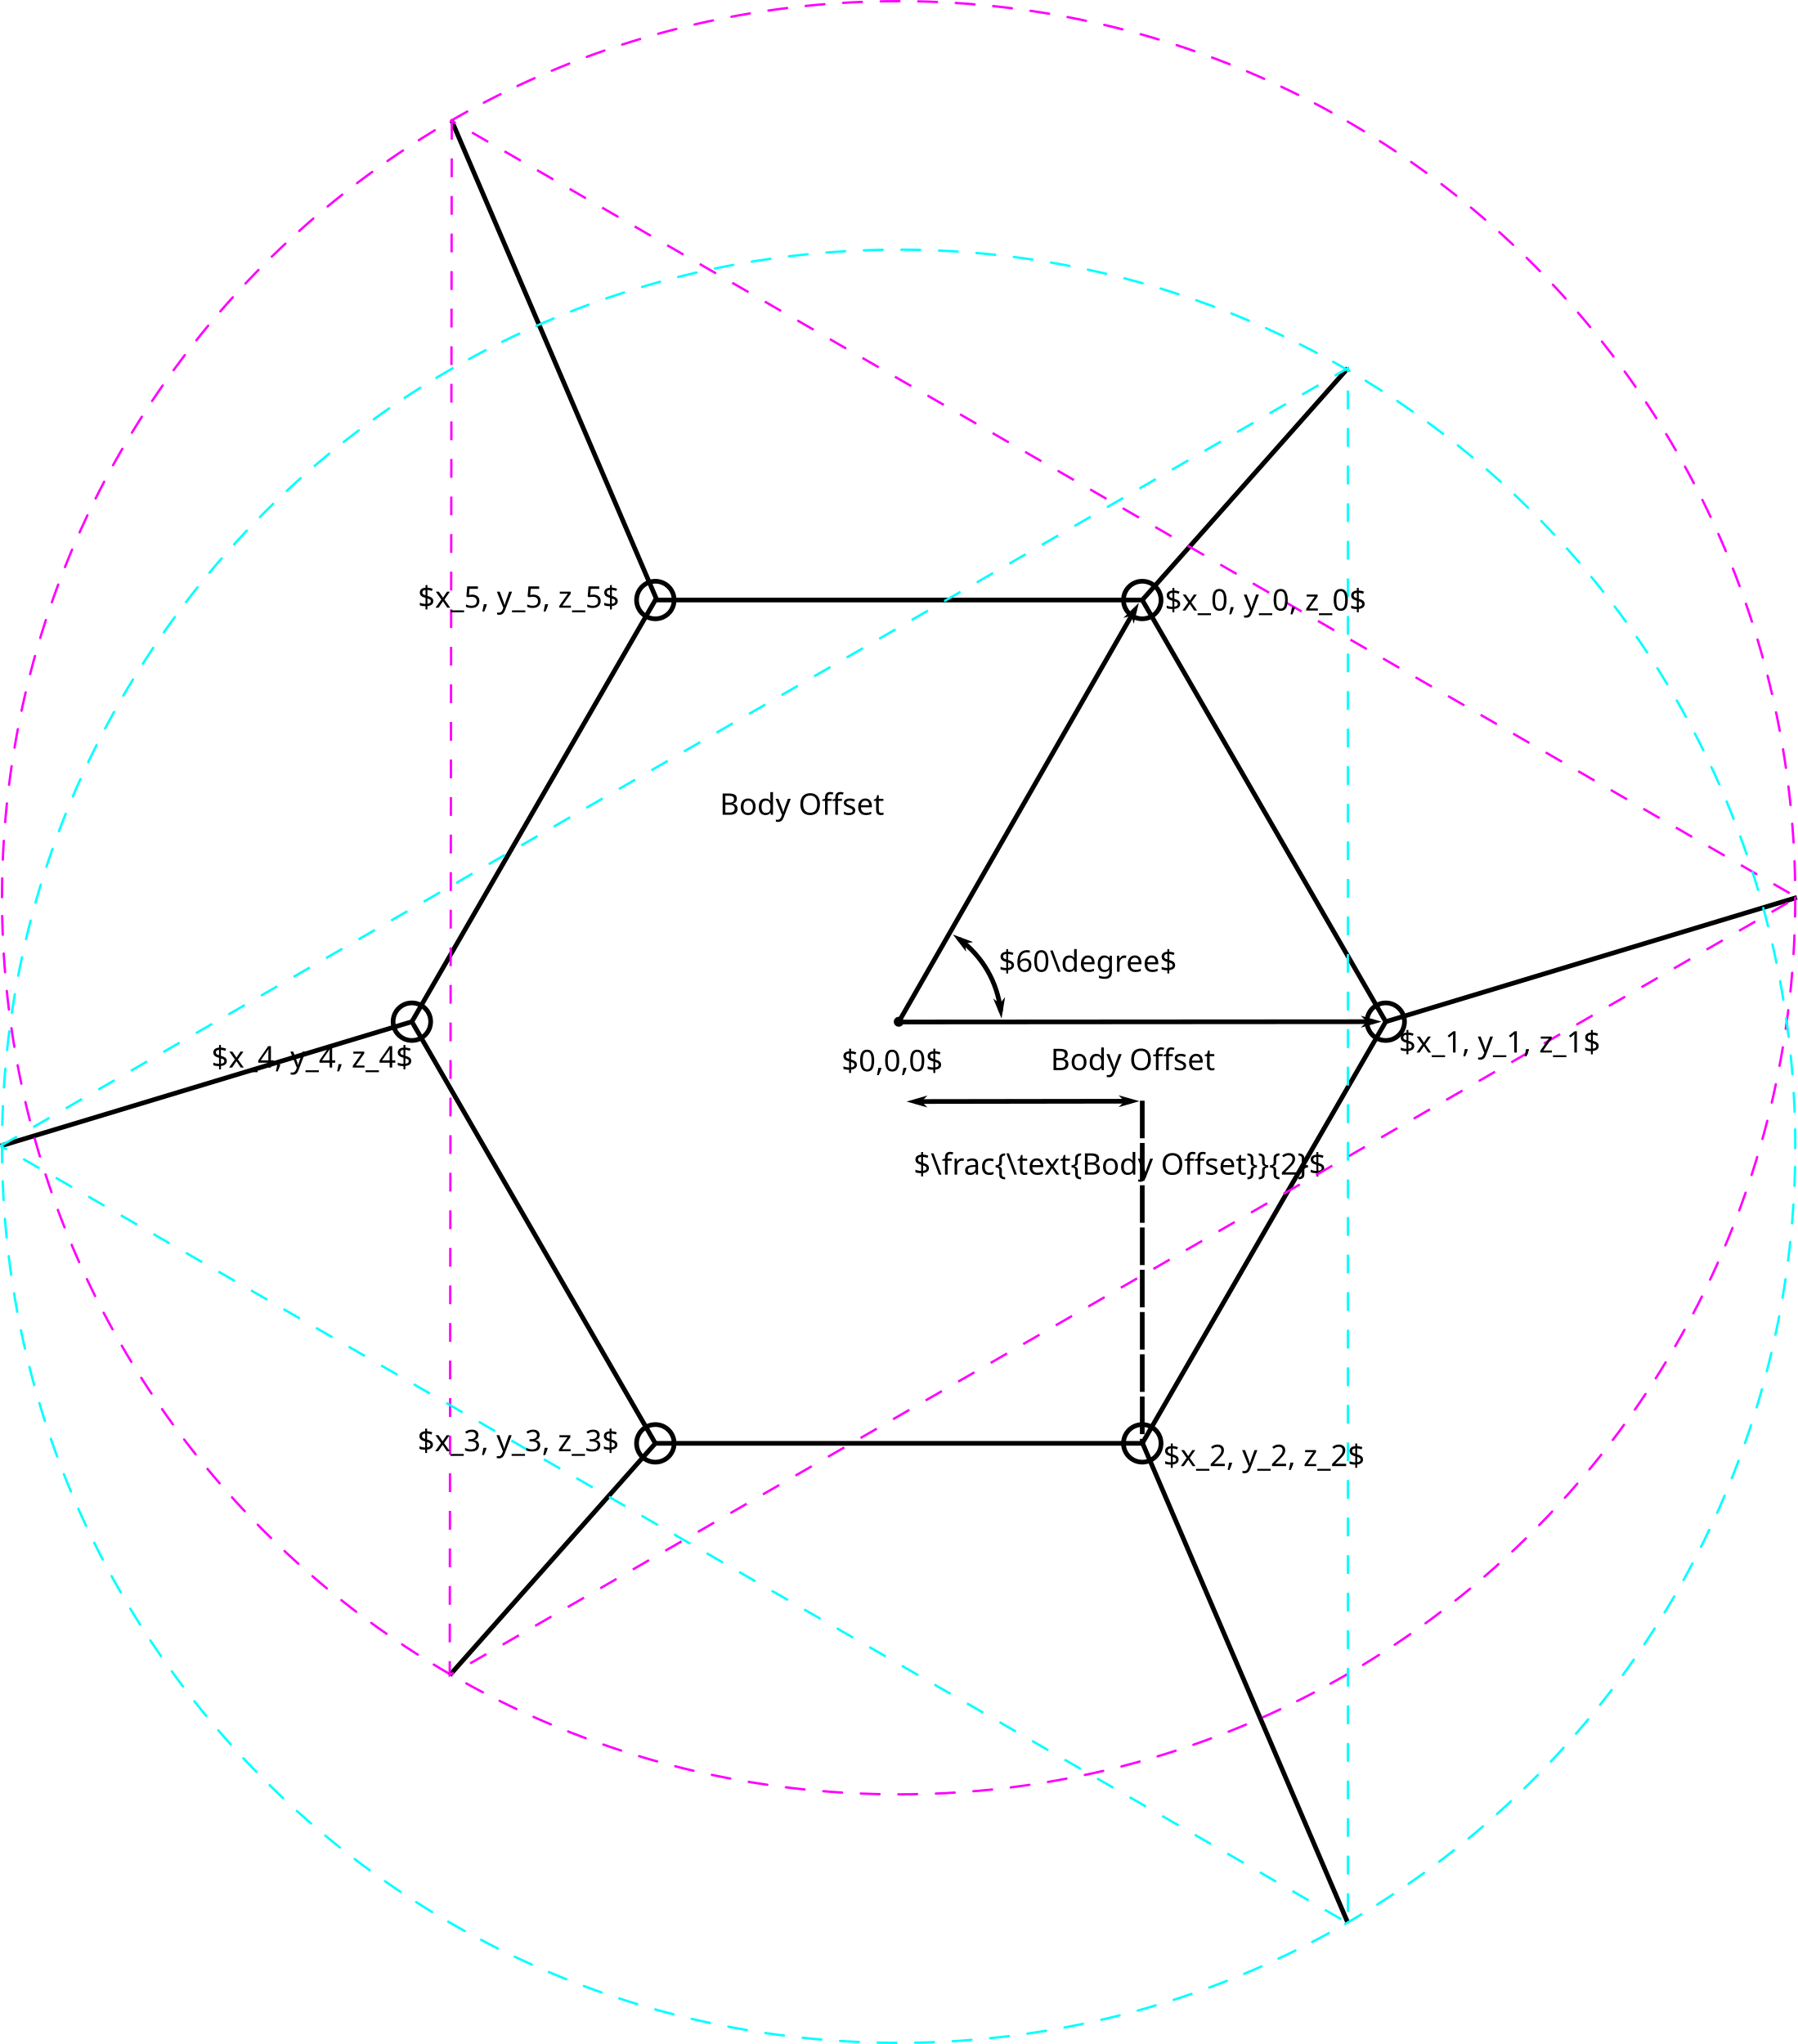
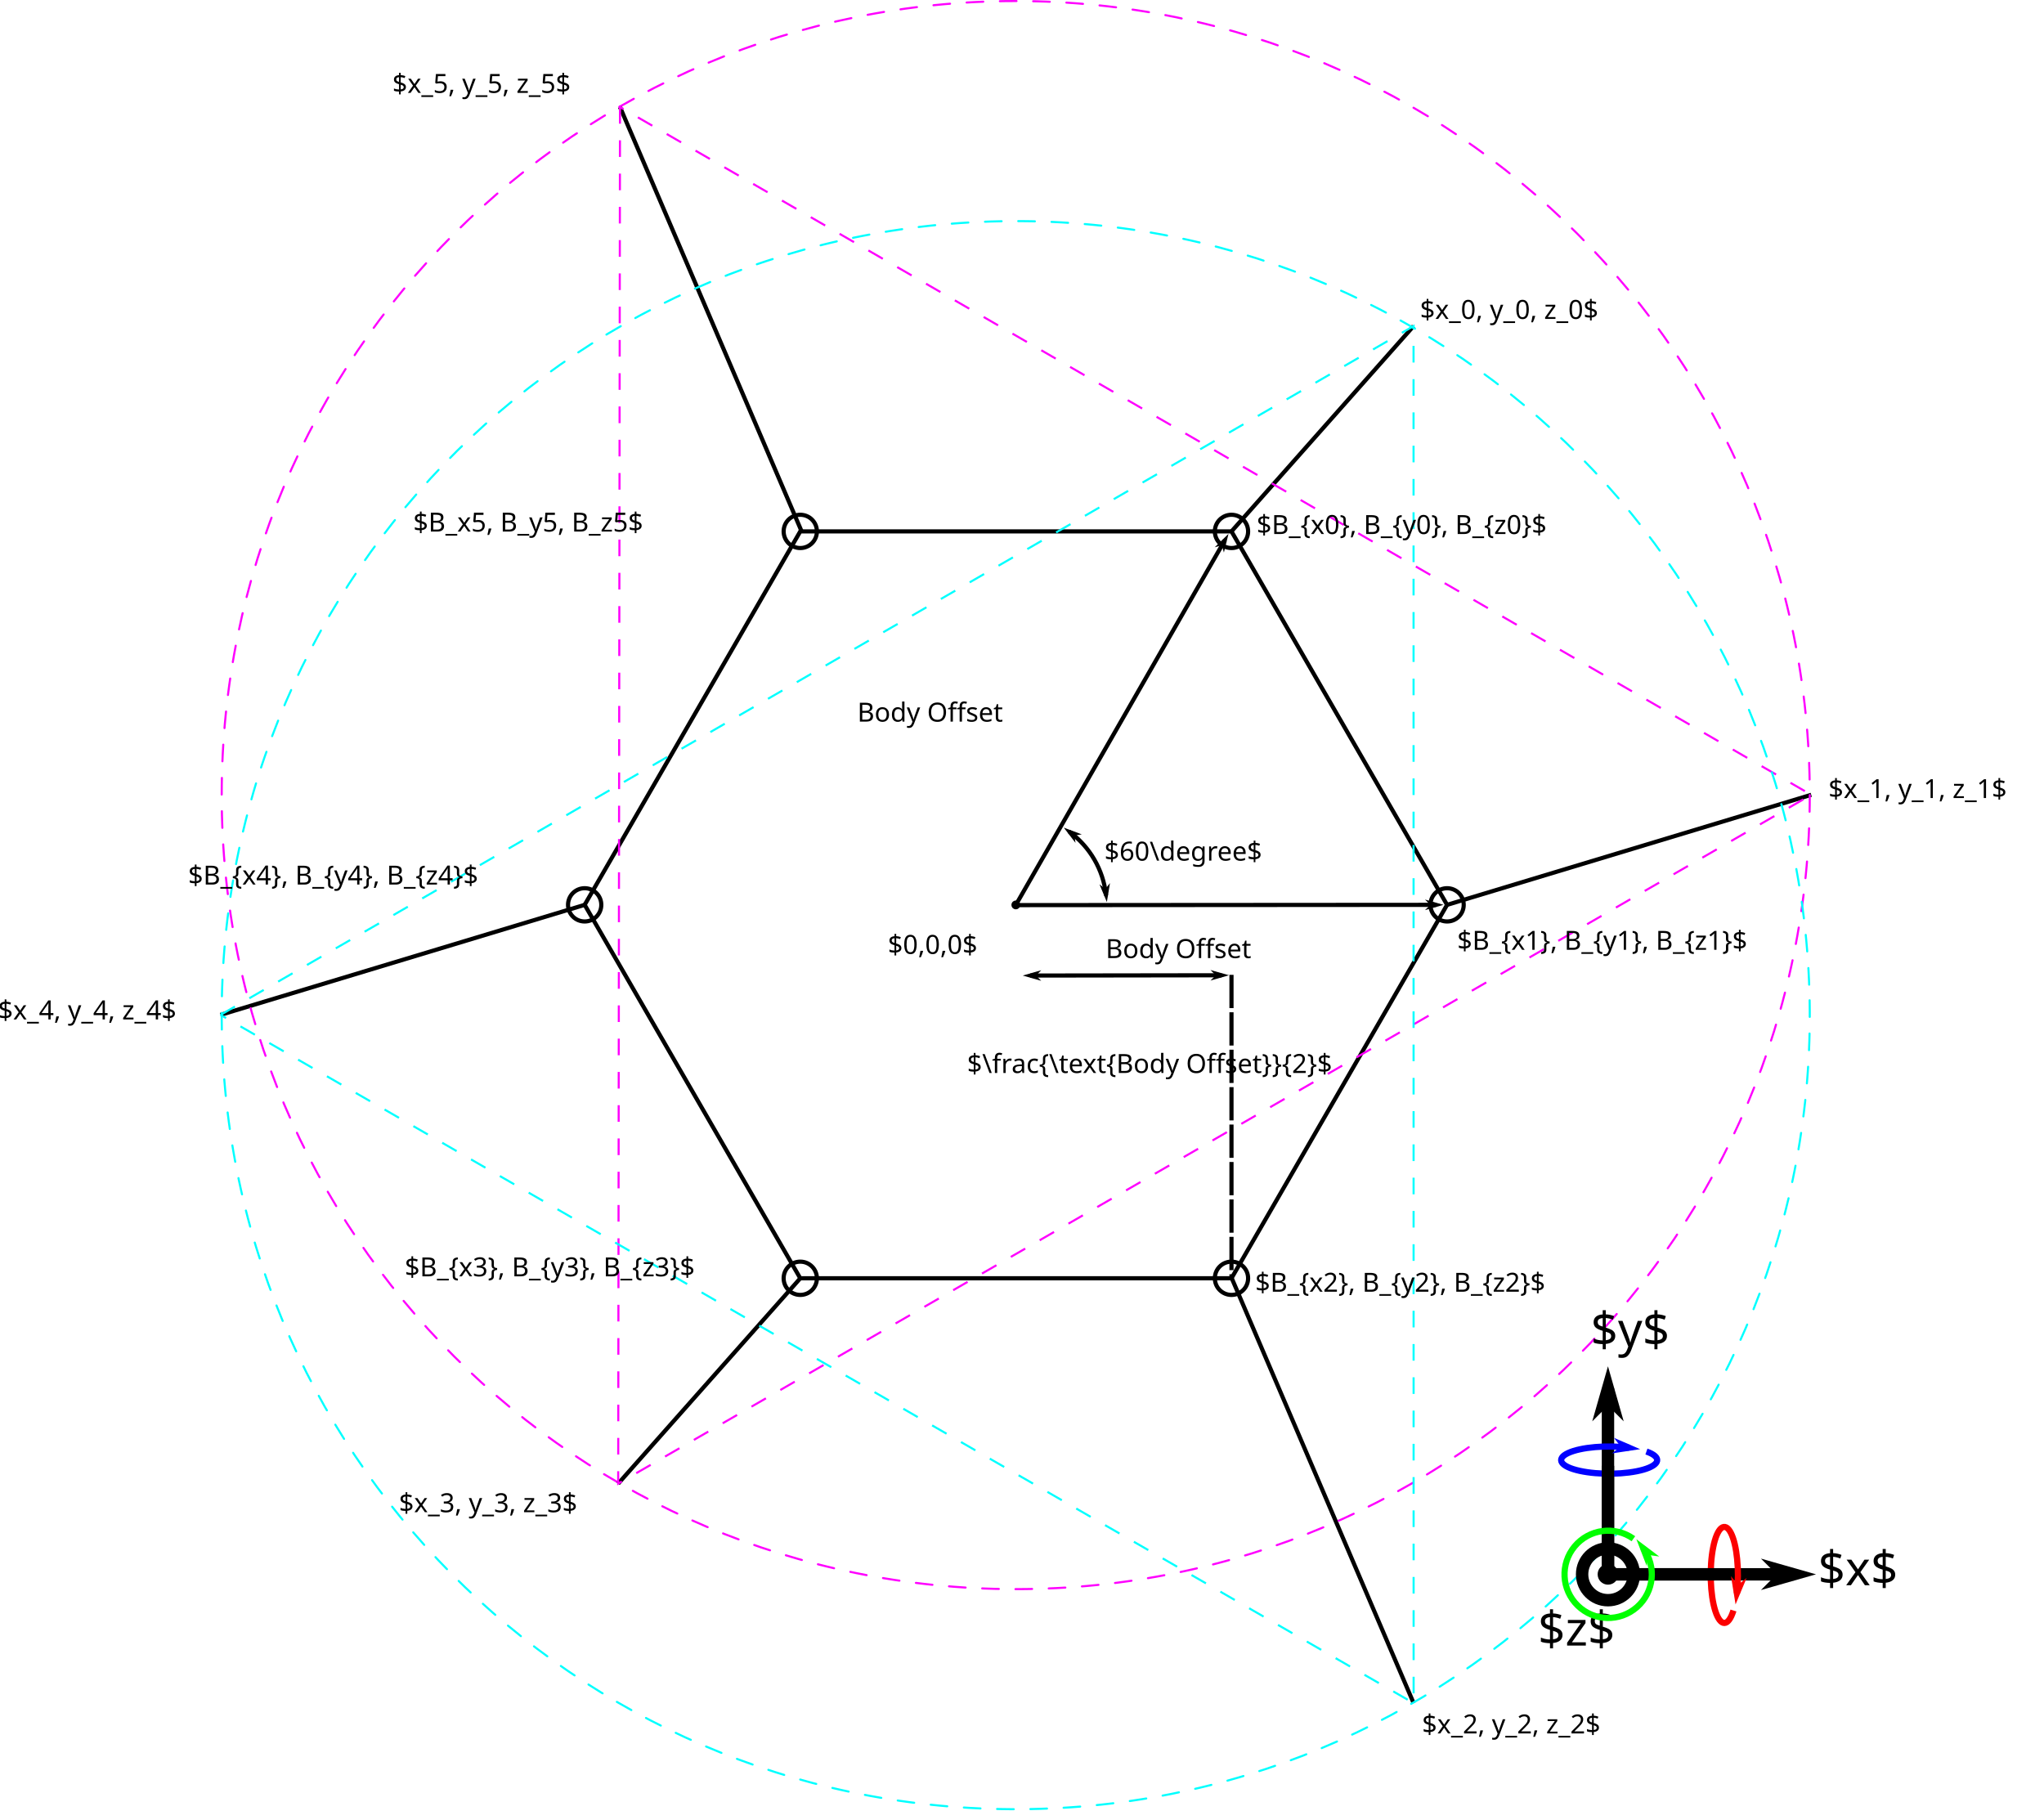
- <svg xmlns="http://www.w3.org/2000/svg" width="382.772mm" height="435.261mm" viewBox="0 0 382.772 435.261" version="1.1" id="svg8">
+ <svg xmlns="http://www.w3.org/2000/svg" width="491.473mm" height="435.263mm" viewBox="0 0 491.473 435.263" version="1.1" id="svg8">
  <defs id="defs2">
    <marker style="overflow:visible" id="marker1397" refX="0" refY="0" orient="auto">
      <path transform="matrix(0.2,0,0,0.2,1.2,0)" style="fill:#000000;fill-opacity:1;fill-rule:evenodd;stroke:#000000;stroke-width:1pt;stroke-opacity:1" d="M 0,0 5,-5 -12.5,0 5,5 Z" id="path1395" />
    </marker>
    <marker style="overflow:visible" id="marker1329" refX="0" refY="0" orient="auto">
      <path transform="matrix(-0.2,0,0,-0.2,-1.2,0)" style="fill:#000000;fill-opacity:1;fill-rule:evenodd;stroke:#000000;stroke-width:1pt;stroke-opacity:1" d="M 0,0 5,-5 -12.5,0 5,5 Z" id="path1327" />
    </marker>
    <marker style="overflow:visible" id="marker1243" refX="0" refY="0" orient="auto">
      <path transform="matrix(-0.2,0,0,-0.2,-1.2,0)" style="fill:#000000;fill-opacity:1;fill-rule:evenodd;stroke:#000000;stroke-width:1pt;stroke-opacity:1" d="M 0,0 5,-5 -12.5,0 5,5 Z" id="path1241" />
    </marker>
    <marker style="overflow:visible" id="Arrow1Sstart" refX="0" refY="0" orient="auto">
      <path transform="matrix(0.2,0,0,0.2,1.2,0)" style="fill:#000000;fill-opacity:1;fill-rule:evenodd;stroke:#000000;stroke-width:1pt;stroke-opacity:1" d="M 0,0 5,-5 -12.5,0 5,5 Z" id="path865" />
    </marker>
    <marker style="overflow:visible" id="marker1159" refX="0" refY="0" orient="auto">
      <path transform="matrix(-0.2,0,0,-0.2,-1.2,0)" style="fill:#000000;fill-opacity:1;fill-rule:evenodd;stroke:#000000;stroke-width:1pt;stroke-opacity:1" d="M 0,0 5,-5 -12.5,0 5,5 Z" id="path1157" />
    </marker>
    <marker style="overflow:visible" id="Arrow1Send" refX="0" refY="0" orient="auto">
      <path transform="matrix(-0.2,0,0,-0.2,-1.2,0)" style="fill:#000000;fill-opacity:1;fill-rule:evenodd;stroke:#000000;stroke-width:1pt;stroke-opacity:1" d="M 0,0 5,-5 -12.5,0 5,5 Z" id="path868" />
    </marker>
+     <marker orient="auto" refY="0" refX="0" id="marker6788" style="overflow:visible">
+       <path id="path6786" d="M 0,0 5,-5 -12.5,0 5,5 Z" style="fill:#01ff00;fill-opacity:1;fill-rule:evenodd;stroke:#01ff00;stroke-width:1pt;stroke-opacity:1" transform="matrix(0.2,0,0,0.2,1.2,0)" />
+     </marker>
+     <marker orient="auto" refY="0" refX="0" id="marker5784" style="overflow:visible">
+       <path id="path5782" d="M 0,0 5,-5 -12.5,0 5,5 Z" style="fill:#0100ff;fill-opacity:1;fill-rule:evenodd;stroke:#0100ff;stroke-width:1pt;stroke-opacity:1" transform="matrix(-0.2,0,0,-0.2,-1.2,0)" />
+     </marker>
+     <marker orient="auto" refY="0" refX="0" id="marker5298" style="overflow:visible">
+       <path id="path5296" d="M 0,0 5,-5 -12.5,0 5,5 Z" style="fill:#fc0000;fill-opacity:1;fill-rule:evenodd;stroke:#fc0000;stroke-width:1pt;stroke-opacity:1" transform="matrix(-0.2,0,0,-0.2,-1.2,0)" />
+     </marker>
+     <marker style="overflow:visible" id="marker3233" refX="0" refY="0" orient="auto">
+       <path transform="matrix(0.2,0,0,0.2,1.2,0)" style="fill:#000000;fill-opacity:1;fill-rule:evenodd;stroke:#000000;stroke-width:1pt;stroke-opacity:1" d="M 0,0 5,-5 -12.5,0 5,5 Z" id="path3231" />
+     </marker>
+     <marker orient="auto" refY="0" refX="0" id="marker2083" style="overflow:visible">
+       <path id="path2081" d="M 0,0 5,-5 -12.5,0 5,5 Z" style="fill:#000000;fill-opacity:1;fill-rule:evenodd;stroke:#000000;stroke-width:1pt;stroke-opacity:1" transform="matrix(0.2,0,0,0.2,1.2,0)" />
+     </marker>
  </defs>
-   <g id="layer1" transform="translate(84.47804,66.55664)" style="display:inline">
+   <g id="layer1" transform="translate(137.3562,66.55696)" style="display:inline">
    <g id="g849">
      <path style="fill:none;fill-opacity:1;stroke:#000000;stroke-width:1;stroke-linecap:round;stroke-miterlimit:4;stroke-dasharray:none;stroke-opacity:1" id="path835" d="M 158.749,240.799 55.067,240.799 3.225,151.007 55.067,61.216 l 103.683,5e-6 51.841,89.792 z" />
      <circle style="fill:none;fill-opacity:1;stroke:#000000;stroke-width:1;stroke-linecap:round;stroke-miterlimit:4;stroke-dasharray:none;stroke-opacity:1" id="path845" cx="106.896" cy="151.025" r="0.567" />
    </g>
    <path style="fill:none;stroke:#000000;stroke-width:1;stroke-linecap:butt;stroke-linejoin:miter;stroke-miterlimit:4;stroke-dasharray:none;stroke-opacity:1;marker-end:url(#Arrow1Send)" d="m 106.874,151.074 101.07,-0.067" id="path851" />
    <path style="fill:none;stroke:#000000;stroke-width:1;stroke-linecap:butt;stroke-linejoin:miter;stroke-miterlimit:4;stroke-dasharray:8, 1;stroke-dashoffset:0;stroke-opacity:1" d="m 158.749,167.837 -1e-5,72.962" id="path1147" />
    <path style="fill:none;stroke:#000000;stroke-width:1;stroke-linecap:butt;stroke-linejoin:miter;stroke-miterlimit:4;stroke-dasharray:none;stroke-opacity:1;marker-end:url(#marker1159)" d="M 106.874,151.074 157.145,63.354" id="path1155" />
    <path style="fill:none;fill-opacity:1;stroke:#000000;stroke-width:1;stroke-linecap:round;stroke-miterlimit:4;stroke-dasharray:none;stroke-dashoffset:0;stroke-opacity:1;marker-start:url(#Arrow1Sstart);marker-end:url(#marker1243)" id="path1195" d="m 119.862,133.504 a 21.849,21.849 0 0 1 8.716,15.059" />
    <text xml:space="preserve" style="font-size:6.35px;line-height:1.25;font-family:sans-serif;stroke-width:0.265" x="128.181" y="140.371" id="text1313">
      <tspan id="tspan1311" x="128.181" y="140.371" style="stroke-width:0.265">$60\degree$</tspan>
    </text>
-     <text xml:space="preserve" style="font-size:6.35px;line-height:1.25;font-family:sans-serif;stroke-width:0.265" x="139.246" y="161.32" id="text1317">
-       <tspan id="tspan1315" x="139.246" y="161.32" style="stroke-width:0.265">Body Offset</tspan>
+     <text xml:space="preserve" style="font-size:6.35px;line-height:1.25;font-family:sans-serif;stroke-width:0.265" x="128.498" y="163.801" id="text1317">
+       <tspan id="tspan1315" x="128.498" y="163.801" style="stroke-width:0.265">Body Offset</tspan>
    </text>
    <path style="fill:none;stroke:#000000;stroke-width:1;stroke-linecap:butt;stroke-linejoin:miter;stroke-miterlimit:4;stroke-dasharray:none;stroke-opacity:1;marker-start:url(#marker1397);marker-end:url(#marker1329)" d="m 110.349,168.008 46.013,-0.067" id="path1325" />
-     <text xml:space="preserve" style="font-size:6.35px;line-height:1.25;font-family:sans-serif;stroke-width:0.265" x="110.063" y="183.576" id="text1473">
-       <tspan id="tspan1471" x="110.063" y="183.576" style="stroke-width:0.265">$\frac{\text{Body Offset}}{2}$</tspan>
+     <text xml:space="preserve" style="font-size:6.35px;line-height:1.25;font-family:sans-serif;stroke-width:0.265" x="95.181" y="191.43" id="text1473">
+       <tspan id="tspan1471" x="95.181" y="191.43" style="stroke-width:0.265">$\frac{\text{Body Offset}}{2}$</tspan>
    </text>
    <text xml:space="preserve" style="font-size:6.35px;line-height:1.25;font-family:sans-serif;stroke-width:0.265" x="68.79" y="106.947" id="text1483">
      <tspan id="tspan1481" x="68.79" y="106.947" style="stroke-width:0.265">Body Offset</tspan>
    </text>
    <circle style="fill:none;fill-opacity:1;stroke:#000000;stroke-width:1;stroke-linecap:round;stroke-miterlimit:4;stroke-dasharray:none;stroke-dashoffset:0;stroke-opacity:1" id="path1485" cx="210.59" cy="151.007" r="4" />
    <circle style="fill:none;fill-opacity:1;stroke:#000000;stroke-width:1;stroke-linecap:round;stroke-miterlimit:4;stroke-dasharray:none;stroke-dashoffset:0;stroke-opacity:1" id="path1487" cx="158.749" cy="61.216" r="4" />
    <circle style="fill:none;fill-opacity:1;stroke:#000000;stroke-width:1;stroke-linecap:round;stroke-miterlimit:4;stroke-dasharray:none;stroke-dashoffset:0;stroke-opacity:1" id="path1489" cx="158.749" cy="240.799" r="4" />
    <circle style="fill:none;fill-opacity:1;stroke:#000000;stroke-width:1;stroke-linecap:round;stroke-miterlimit:4;stroke-dasharray:none;stroke-dashoffset:0;stroke-opacity:1" id="path1491" cx="55.067" cy="240.799" r="4" />
    <circle style="fill:none;fill-opacity:1;stroke:#000000;stroke-width:1;stroke-linecap:round;stroke-miterlimit:4;stroke-dasharray:none;stroke-dashoffset:0;stroke-opacity:1" id="path1493" cx="3.225" cy="151.007" r="4" />
    <circle style="fill:none;fill-opacity:1;stroke:#000000;stroke-width:1;stroke-linecap:round;stroke-miterlimit:4;stroke-dasharray:none;stroke-dashoffset:0;stroke-opacity:1" id="path1495" cx="55.067" cy="61.216" r="4" />
    <path style="fill:none;stroke:#000000;stroke-width:1;stroke-linecap:butt;stroke-linejoin:miter;stroke-miterlimit:4;stroke-dasharray:none;stroke-opacity:1" d="m 210.59,151.007 87.559,-26.458" id="path1521" />
    <path style="fill:none;stroke:#000000;stroke-width:1;stroke-linecap:butt;stroke-linejoin:miter;stroke-miterlimit:4;stroke-dasharray:none;stroke-opacity:1" d="M 3.225,151.007 -84.333,177.466" id="path1523" />
    <path style="fill:none;stroke:#000000;stroke-width:1;stroke-linecap:butt;stroke-linejoin:miter;stroke-miterlimit:4;stroke-dasharray:none;stroke-opacity:1" d="M 55.5,61.466 11.72,-40.821" id="path1525" />
    <path style="fill:none;stroke:#000000;stroke-width:1;stroke-linecap:butt;stroke-linejoin:miter;stroke-miterlimit:4;stroke-dasharray:none;stroke-opacity:1" d="M 158.766,240.67 202.545,342.956" id="path1531" />
    <path style="fill:none;stroke:#000000;stroke-width:1;stroke-linecap:butt;stroke-linejoin:miter;stroke-miterlimit:4;stroke-dasharray:none;stroke-opacity:1" d="M 158.749,61.216 202.528,11.846" id="path1533" />
    <circle style="fill:none;fill-opacity:1;stroke:#ff00ff;stroke-width:0.5;stroke-linecap:round;stroke-miterlimit:4;stroke-dasharray:4, 4;stroke-dashoffset:0;stroke-opacity:1" id="path1537" cx="106.874" cy="124.616" r="190.923" />
    <path style="fill:none;stroke:#000000;stroke-width:1;stroke-linecap:butt;stroke-linejoin:miter;stroke-miterlimit:4;stroke-dasharray:none;stroke-opacity:1" d="m 55.067,240.799 -43.779,49.37" id="path1541" />
    <path style="fill:none;stroke:#ff00fe;stroke-width:0.5;stroke-linecap:butt;stroke-linejoin:miter;stroke-miterlimit:4;stroke-dasharray:4, 4;stroke-dashoffset:0;stroke-opacity:1" d="M 11.72,-40.821 11.287,290.169 298.149,124.549 Z" id="path1543" />
    <path style="fill:none;stroke:#00ffff;stroke-width:0.5;stroke-linecap:butt;stroke-linejoin:miter;stroke-miterlimit:4;stroke-dasharray:4, 4;stroke-dashoffset:0;stroke-opacity:1" d="M -84.333,177.466 202.528,11.846 202.545,342.956 -84.333,177.466" id="path1545" />
    <circle style="fill:none;fill-opacity:1;stroke:#00ffff;stroke-width:0.5;stroke-linecap:round;stroke-miterlimit:4;stroke-dasharray:4, 4;stroke-dashoffset:0;stroke-opacity:1" id="circle1673" cx="103.523" cy="179.507" r="190.923" transform="rotate(-1.075536)" />
-     <text xml:space="preserve" style="font-size:6.35px;line-height:1.25;font-family:sans-serif;display:inline;stroke-width:0.265" x="163.561" y="63.452" id="text1641-5">
-       <tspan id="tspan1639-2" x="163.561" y="63.452" style="stroke-width:0.265">$x_0, y_0, z_0$</tspan>
+     <text xml:space="preserve" style="font-size:6.35px;line-height:1.25;font-family:sans-serif;display:inline;stroke-width:0.265" x="204.075" y="10.122" id="text1641-5">
+       <tspan id="tspan1639-2" x="204.075" y="10.122" style="stroke-width:0.265">$x_0, y_0, z_0$</tspan>
    </text>
-     <text xml:space="preserve" style="font-size:6.35px;line-height:1.25;font-family:sans-serif;display:inline;stroke-width:0.265" x="213.404" y="157.576" id="text1645-5">
-       <tspan id="tspan1643-2" x="213.404" y="157.576" style="stroke-width:0.265">$x_1, y_1, z_1$</tspan>
+     <text xml:space="preserve" style="font-size:6.35px;line-height:1.25;font-family:sans-serif;display:inline;stroke-width:0.265" x="302.287" y="125.33" id="text1645-5">
+       <tspan id="tspan1643-2" x="302.287" y="125.33" style="stroke-width:0.265">$x_1, y_1, z_1$</tspan>
    </text>
-     <text xml:space="preserve" style="font-size:6.35px;line-height:1.25;font-family:sans-serif;display:inline;stroke-width:0.265" x="163.224" y="245.644" id="text1649-9">
-       <tspan id="tspan1647-2" x="163.224" y="245.644" style="stroke-width:0.265">$x_2, y_2, z_2$</tspan>
+     <text xml:space="preserve" style="font-size:6.35px;line-height:1.25;font-family:sans-serif;display:inline;stroke-width:0.265" x="204.565" y="350.237" id="text1649-9">
+       <tspan id="tspan1647-2" x="204.565" y="350.237" style="stroke-width:0.265">$x_2, y_2, z_2$</tspan>
    </text>
-     <text xml:space="preserve" style="font-size:6.35px;line-height:1.25;font-family:sans-serif;display:inline;stroke-width:0.265" x="4.446" y="242.477" id="text1653-5">
-       <tspan id="tspan1651-8" x="4.446" y="242.477" style="stroke-width:0.265">$x_3, y_3, z_3$</tspan>
+     <text xml:space="preserve" style="font-size:6.35px;line-height:1.25;font-family:sans-serif;display:inline;stroke-width:0.265" x="-41.443" y="297.047" id="text1653-5">
+       <tspan id="tspan1651-8" x="-41.443" y="297.047" style="stroke-width:0.265">$x_3, y_3, z_3$</tspan>
    </text>
-     <text xml:space="preserve" style="font-size:6.35px;line-height:1.25;font-family:sans-serif;display:inline;stroke-width:0.265" x="-39.445" y="160.782" id="text1657-0">
-       <tspan id="tspan1655-0" x="-39.445" y="160.782" style="stroke-width:0.265">$x_4, y_4, z_4$</tspan>
+     <text xml:space="preserve" style="font-size:6.35px;line-height:1.25;font-family:sans-serif;display:inline;stroke-width:0.265" x="-137.837" y="178.559" id="text1657-0">
+       <tspan id="tspan1655-0" x="-137.837" y="178.559" style="stroke-width:0.265">$x_4, y_4, z_4$</tspan>
    </text>
-     <text xml:space="preserve" style="font-size:6.35px;line-height:1.25;font-family:sans-serif;display:inline;stroke-width:0.265" x="4.522" y="62.843" id="text1661-8">
-       <tspan id="tspan1659-4" x="4.522" y="62.843" style="stroke-width:0.265">$x_5, y_5, z_5$</tspan>
+     <text xml:space="preserve" style="font-size:6.35px;line-height:1.25;font-family:sans-serif;display:inline;stroke-width:0.265" x="-43.021" y="-44.231" id="text1661-8">
+       <tspan id="tspan1659-4" x="-43.021" y="-44.231" style="stroke-width:0.265">$x_5, y_5, z_5$</tspan>
    </text>
-     <text xml:space="preserve" style="font-size:6.35px;line-height:1.25;font-family:sans-serif;display:inline;stroke-width:0.265" x="94.722" y="161.56" id="text1671-3">
-       <tspan id="tspan1669-7" x="94.722" y="161.56" style="stroke-width:0.265">$0,0,0$</tspan>
+     <text xml:space="preserve" style="font-size:6.35px;line-height:1.25;font-family:sans-serif;display:inline;stroke-width:0.265" x="76.119" y="162.8" id="text1671-3">
+       <tspan id="tspan1669-7" x="76.119" y="162.8" style="stroke-width:0.265">$0,0,0$</tspan>
+     </text>
+     <path style="display:inline;fill:none;stroke:#000000;stroke-width:2.98;stroke-linecap:butt;stroke-linejoin:miter;stroke-miterlimit:4;stroke-dasharray:none;stroke-opacity:1;marker-start:url(#marker2083)" d="m 249.276,267.278 v 44.703" id="path2027" />
+     <path id="path2139" d="M 293.978,311.981 H 249.276" style="display:inline;fill:none;stroke:#000000;stroke-width:2.98;stroke-linecap:butt;stroke-linejoin:miter;stroke-miterlimit:4;stroke-dasharray:none;stroke-opacity:1;marker-start:url(#marker3233)" />
+     <circle style="display:inline;opacity:1;fill:none;fill-opacity:1;stroke:#000000;stroke-width:2.98;stroke-linejoin:round;stroke-miterlimit:4;stroke-dasharray:none;stroke-dashoffset:0;stroke-opacity:1" id="path3533" cx="249.276" cy="311.981" r="6.22" />
+     <circle style="display:inline;opacity:1;fill:#000000;fill-opacity:1;stroke:none;stroke-width:2.487;stroke-linejoin:round;stroke-miterlimit:4;stroke-dasharray:none;stroke-dashoffset:0;stroke-opacity:1" id="path3538" cx="249.276" cy="311.981" r="2.487" />
+     <text xml:space="preserve" style="font-style:normal;font-weight:normal;font-size:37.848px;line-height:1.25;font-family:sans-serif;letter-spacing:0px;word-spacing:0px;display:inline;fill:#000000;fill-opacity:1;stroke:none;stroke-width:0.789" x="299.772" y="314.61" id="text3542">
+       <tspan id="tspan3540" x="299.772" y="314.61" style="font-size:11.488px;stroke-width:0.789">$x$</tspan>
+     </text>
+     <text xml:space="preserve" style="font-style:normal;font-weight:normal;font-size:37.848px;line-height:1.25;font-family:sans-serif;letter-spacing:0px;word-spacing:0px;display:inline;fill:#000000;fill-opacity:1;stroke:none;stroke-width:0.789" x="245.104" y="257.195" id="text3546">
+       <tspan id="tspan3544" x="245.104" y="257.195" style="font-size:11.488px;stroke-width:0.789">$y$</tspan>
+     </text>
+     <text xml:space="preserve" style="font-style:normal;font-weight:normal;font-size:37.848px;line-height:1.25;font-family:sans-serif;letter-spacing:0px;word-spacing:0px;display:inline;fill:#000000;fill-opacity:1;stroke:none;stroke-width:0.789" x="232.426" y="329.107" id="text3550">
+       <tspan id="tspan3548" x="232.426" y="329.107" style="font-size:11.488px;stroke-width:0.789">$z$</tspan>
+     </text>
+     <path style="display:inline;opacity:1;fill:none;fill-opacity:1;stroke:#fc0000;stroke-width:1.49;stroke-linejoin:round;stroke-miterlimit:4;stroke-dasharray:none;stroke-dashoffset:0;stroke-opacity:1;marker-end:url(#marker5298)" id="path3552" d="m 279.448,320.68 a 3.271,11.546 0 0 1 -4.366,0.1 3.271,11.546 0 0 1 -0.506,-15.306 3.271,11.546 0 0 1 4.255,-3.448 3.271,11.546 0 0 1 1.436,14.552" />
+     <path style="display:inline;fill:none;stroke:#000000;stroke-width:2.98;stroke-linecap:butt;stroke-linejoin:miter;stroke-miterlimit:4;stroke-dasharray:none;stroke-opacity:1" d="M 274.927,311.981 H 249.276" id="path4510" />
+     <path d="m -282.453,258.524 a 3.271,11.546 0 0 1 -4.349,-0.705 3.271,11.546 0 0 1 -0.298,-15.332 3.271,11.546 0 0 1 4.281,-2.797 3.271,11.546 0 0 1 1.276,14.693" id="path4600" style="display:inline;opacity:1;fill:none;fill-opacity:1;stroke:#0100ff;stroke-width:1.49;stroke-linejoin:round;stroke-miterlimit:4;stroke-dasharray:none;stroke-dashoffset:0;stroke-opacity:1;marker-end:url(#marker5784)" transform="rotate(-90)" />
+     <path id="path5194" d="m 249.276,285.897 v 26.084" style="display:inline;fill:none;stroke:#000000;stroke-width:2.98;stroke-linecap:butt;stroke-linejoin:miter;stroke-miterlimit:4;stroke-dasharray:none;stroke-opacity:1" />
+     <path style="display:inline;opacity:1;fill:none;fill-opacity:1;stroke:#01ff00;stroke-width:1.49;stroke-linejoin:round;stroke-miterlimit:4;stroke-dasharray:none;stroke-dashoffset:0;stroke-opacity:1;marker-start:url(#marker6788)" id="path6778" d="m 257.706,305.668 a 10.493,10.493 0 0 1 -1.442,14.183 10.493,10.493 0 0 1 -14.252,-0.344 10.493,10.493 0 0 1 -0.756,-14.236 10.493,10.493 0 0 1 14.135,-1.851" />
+     <text xml:space="preserve" style="font-size:6.35px;line-height:1.25;font-family:sans-serif;display:inline;stroke-width:0.265" x="164.786" y="61.839" id="text1641">
+       <tspan id="tspan1639" x="164.786" y="61.839" style="stroke-width:0.265">$B_{x0}, B_{y0}, B_{z0}$</tspan>
+     </text>
+     <text xml:space="preserve" style="font-size:6.35px;line-height:1.25;font-family:sans-serif;display:inline;stroke-width:0.265" x="213.025" y="161.815" id="text1645">
+       <tspan id="tspan1643" x="213.025" y="161.815" style="stroke-width:0.265">$B_{x1}, B_{y1}, B_{z1}$</tspan>
+     </text>
+     <text xml:space="preserve" style="font-size:6.35px;line-height:1.25;font-family:sans-serif;display:inline;stroke-width:0.265" x="164.449" y="244.031" id="text1649">
+       <tspan id="tspan1647" x="164.449" y="244.031" style="stroke-width:0.265">$B_{x2}, B_{y2}, B_{z2}$</tspan>
+     </text>
+     <text xml:space="preserve" style="font-size:6.35px;line-height:1.25;font-family:sans-serif;display:inline;stroke-width:0.265" x="-40.035" y="240.329" id="text1653">
+       <tspan id="tspan1651" x="-40.035" y="240.329" style="stroke-width:0.265">$B_{x3}, B_{y3}, B_{z3}$</tspan>
+     </text>
+     <text xml:space="preserve" style="font-size:6.35px;line-height:1.25;font-family:sans-serif;display:inline;stroke-width:0.265" x="-92.123" y="146.132" id="text1657">
+       <tspan id="tspan1655" x="-92.123" y="146.132" style="stroke-width:0.265">$B_{x4}, B_{y4}, B_{z4}$</tspan>
+     </text>
+     <text id="text996" y="61.252" x="-37.997" style="font-size:6.35px;line-height:1.25;font-family:sans-serif;display:inline;stroke-width:0.265" xml:space="preserve">
+       <tspan style="stroke-width:0.265" y="61.252" x="-37.997" id="tspan994">$B_x5, B_y5, B_z5$</tspan>
    </text>
  </g>
</svg>
